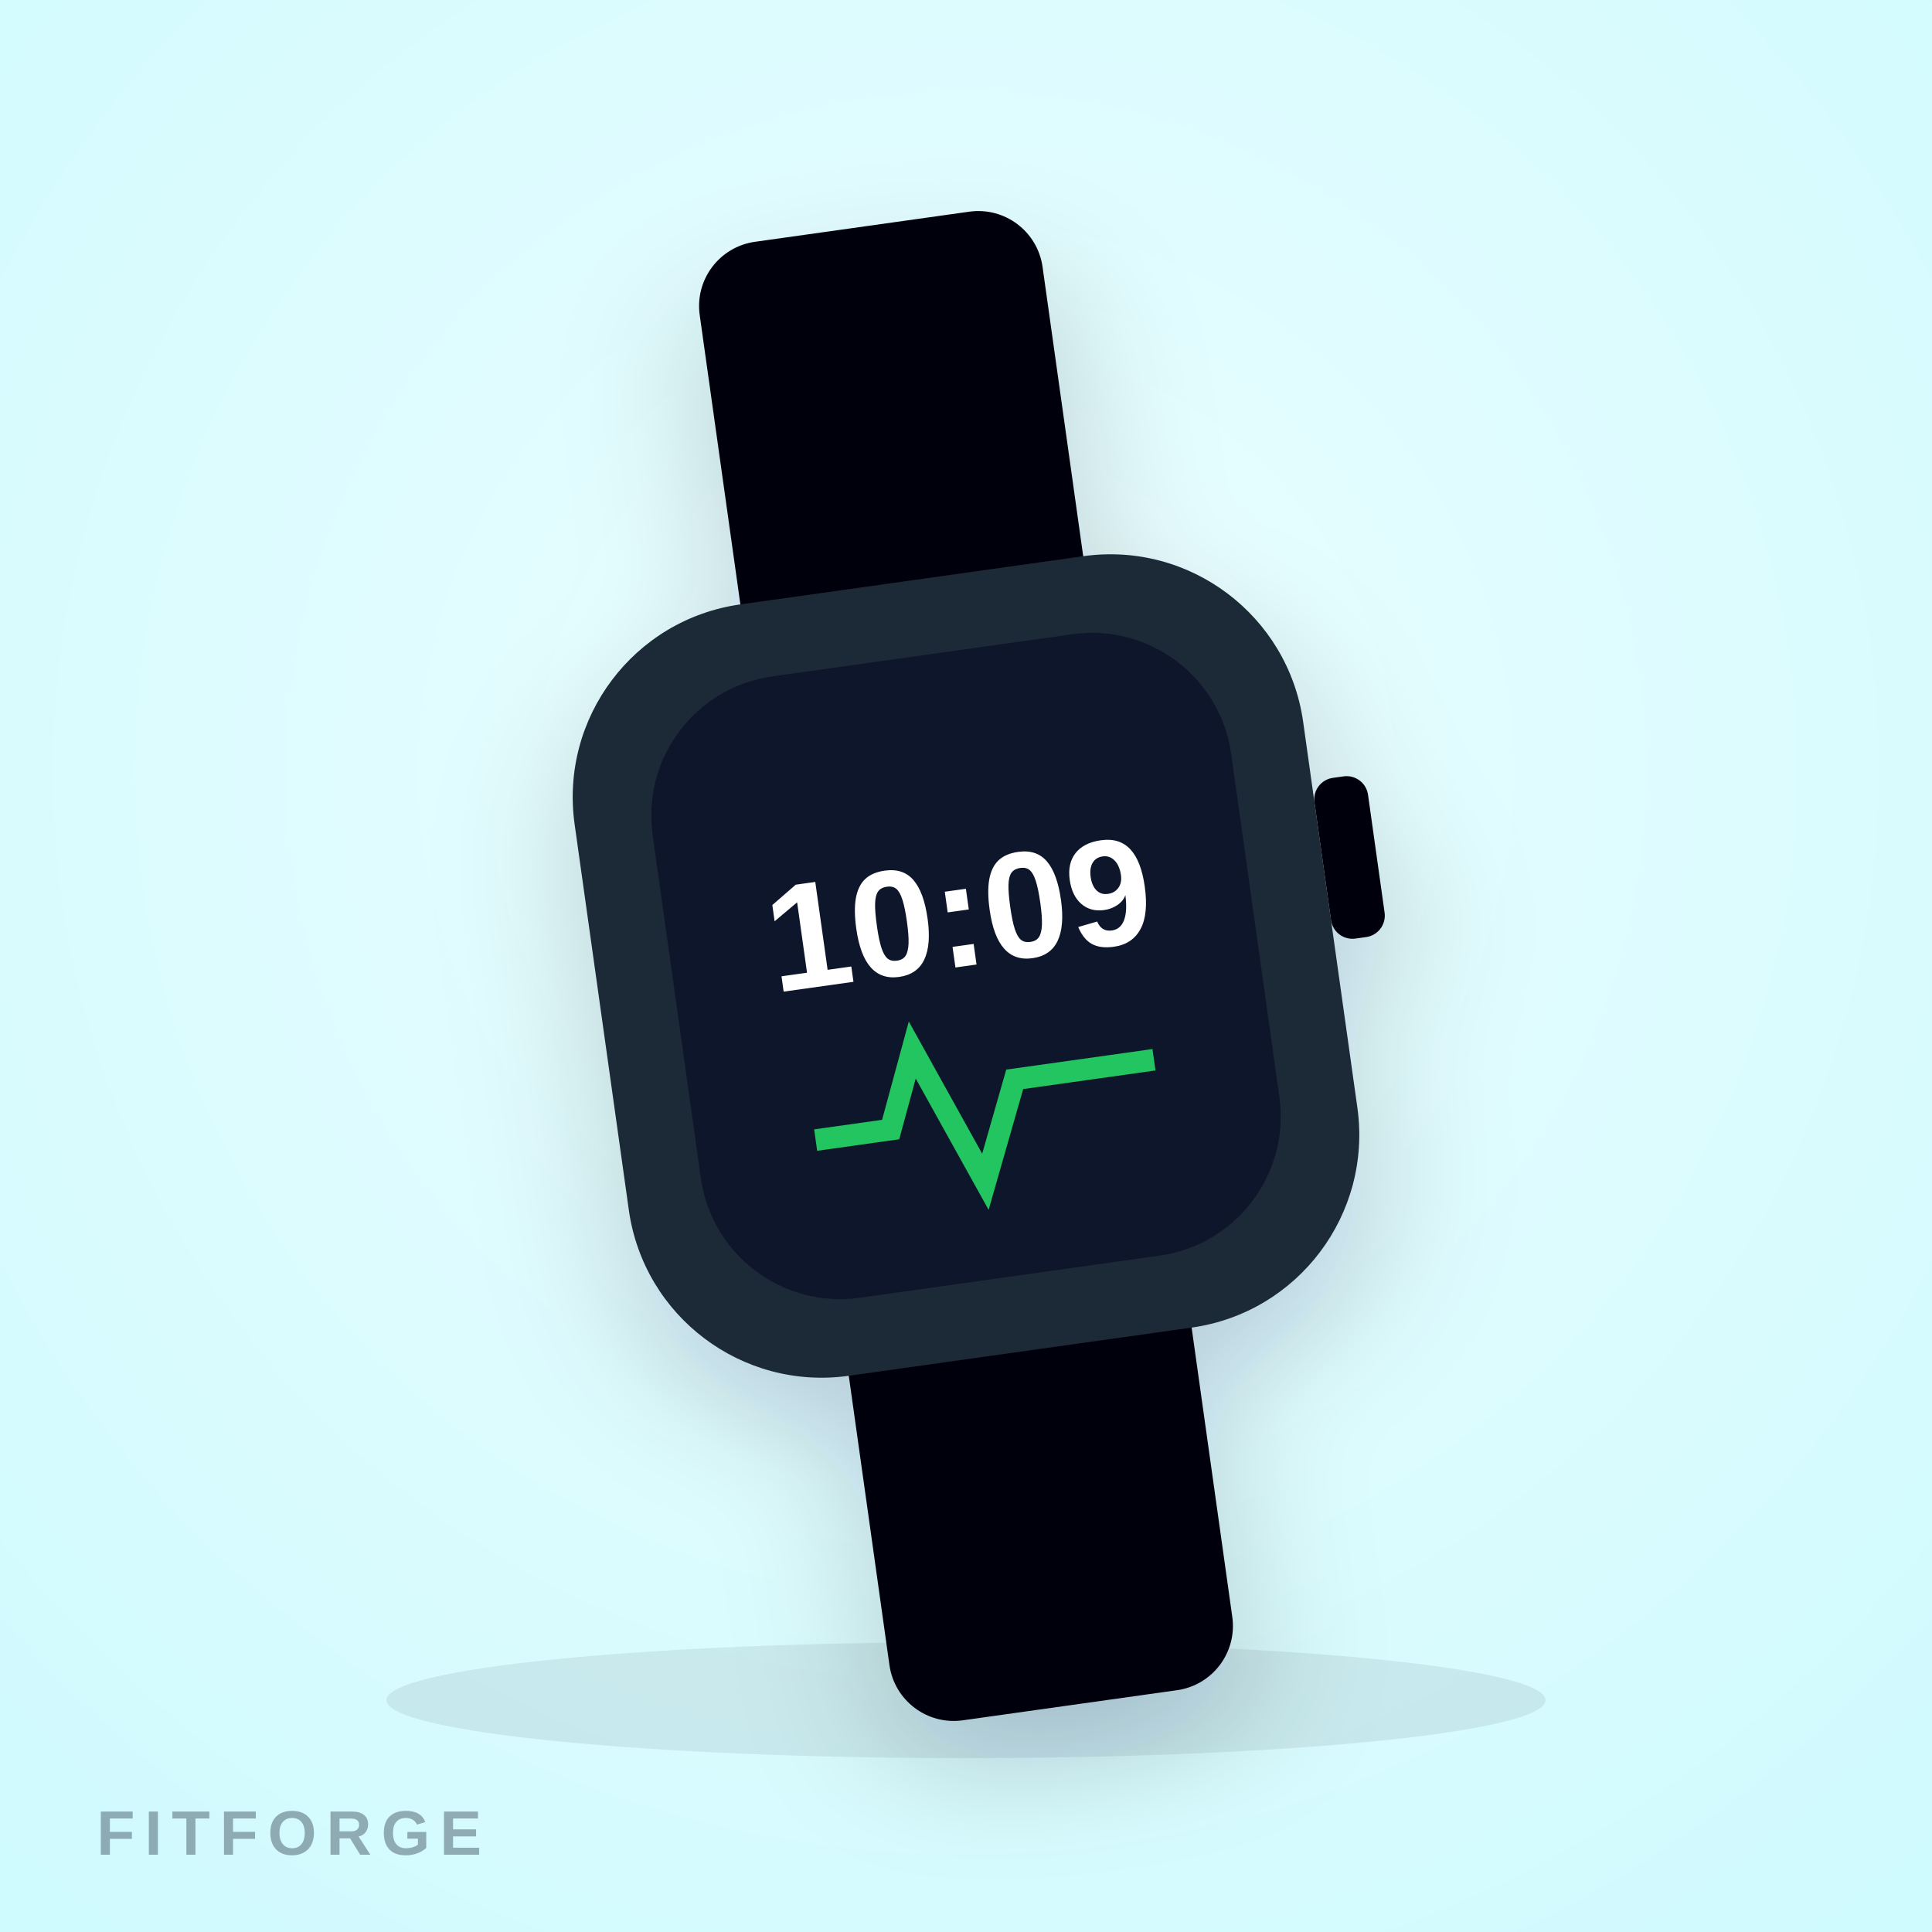
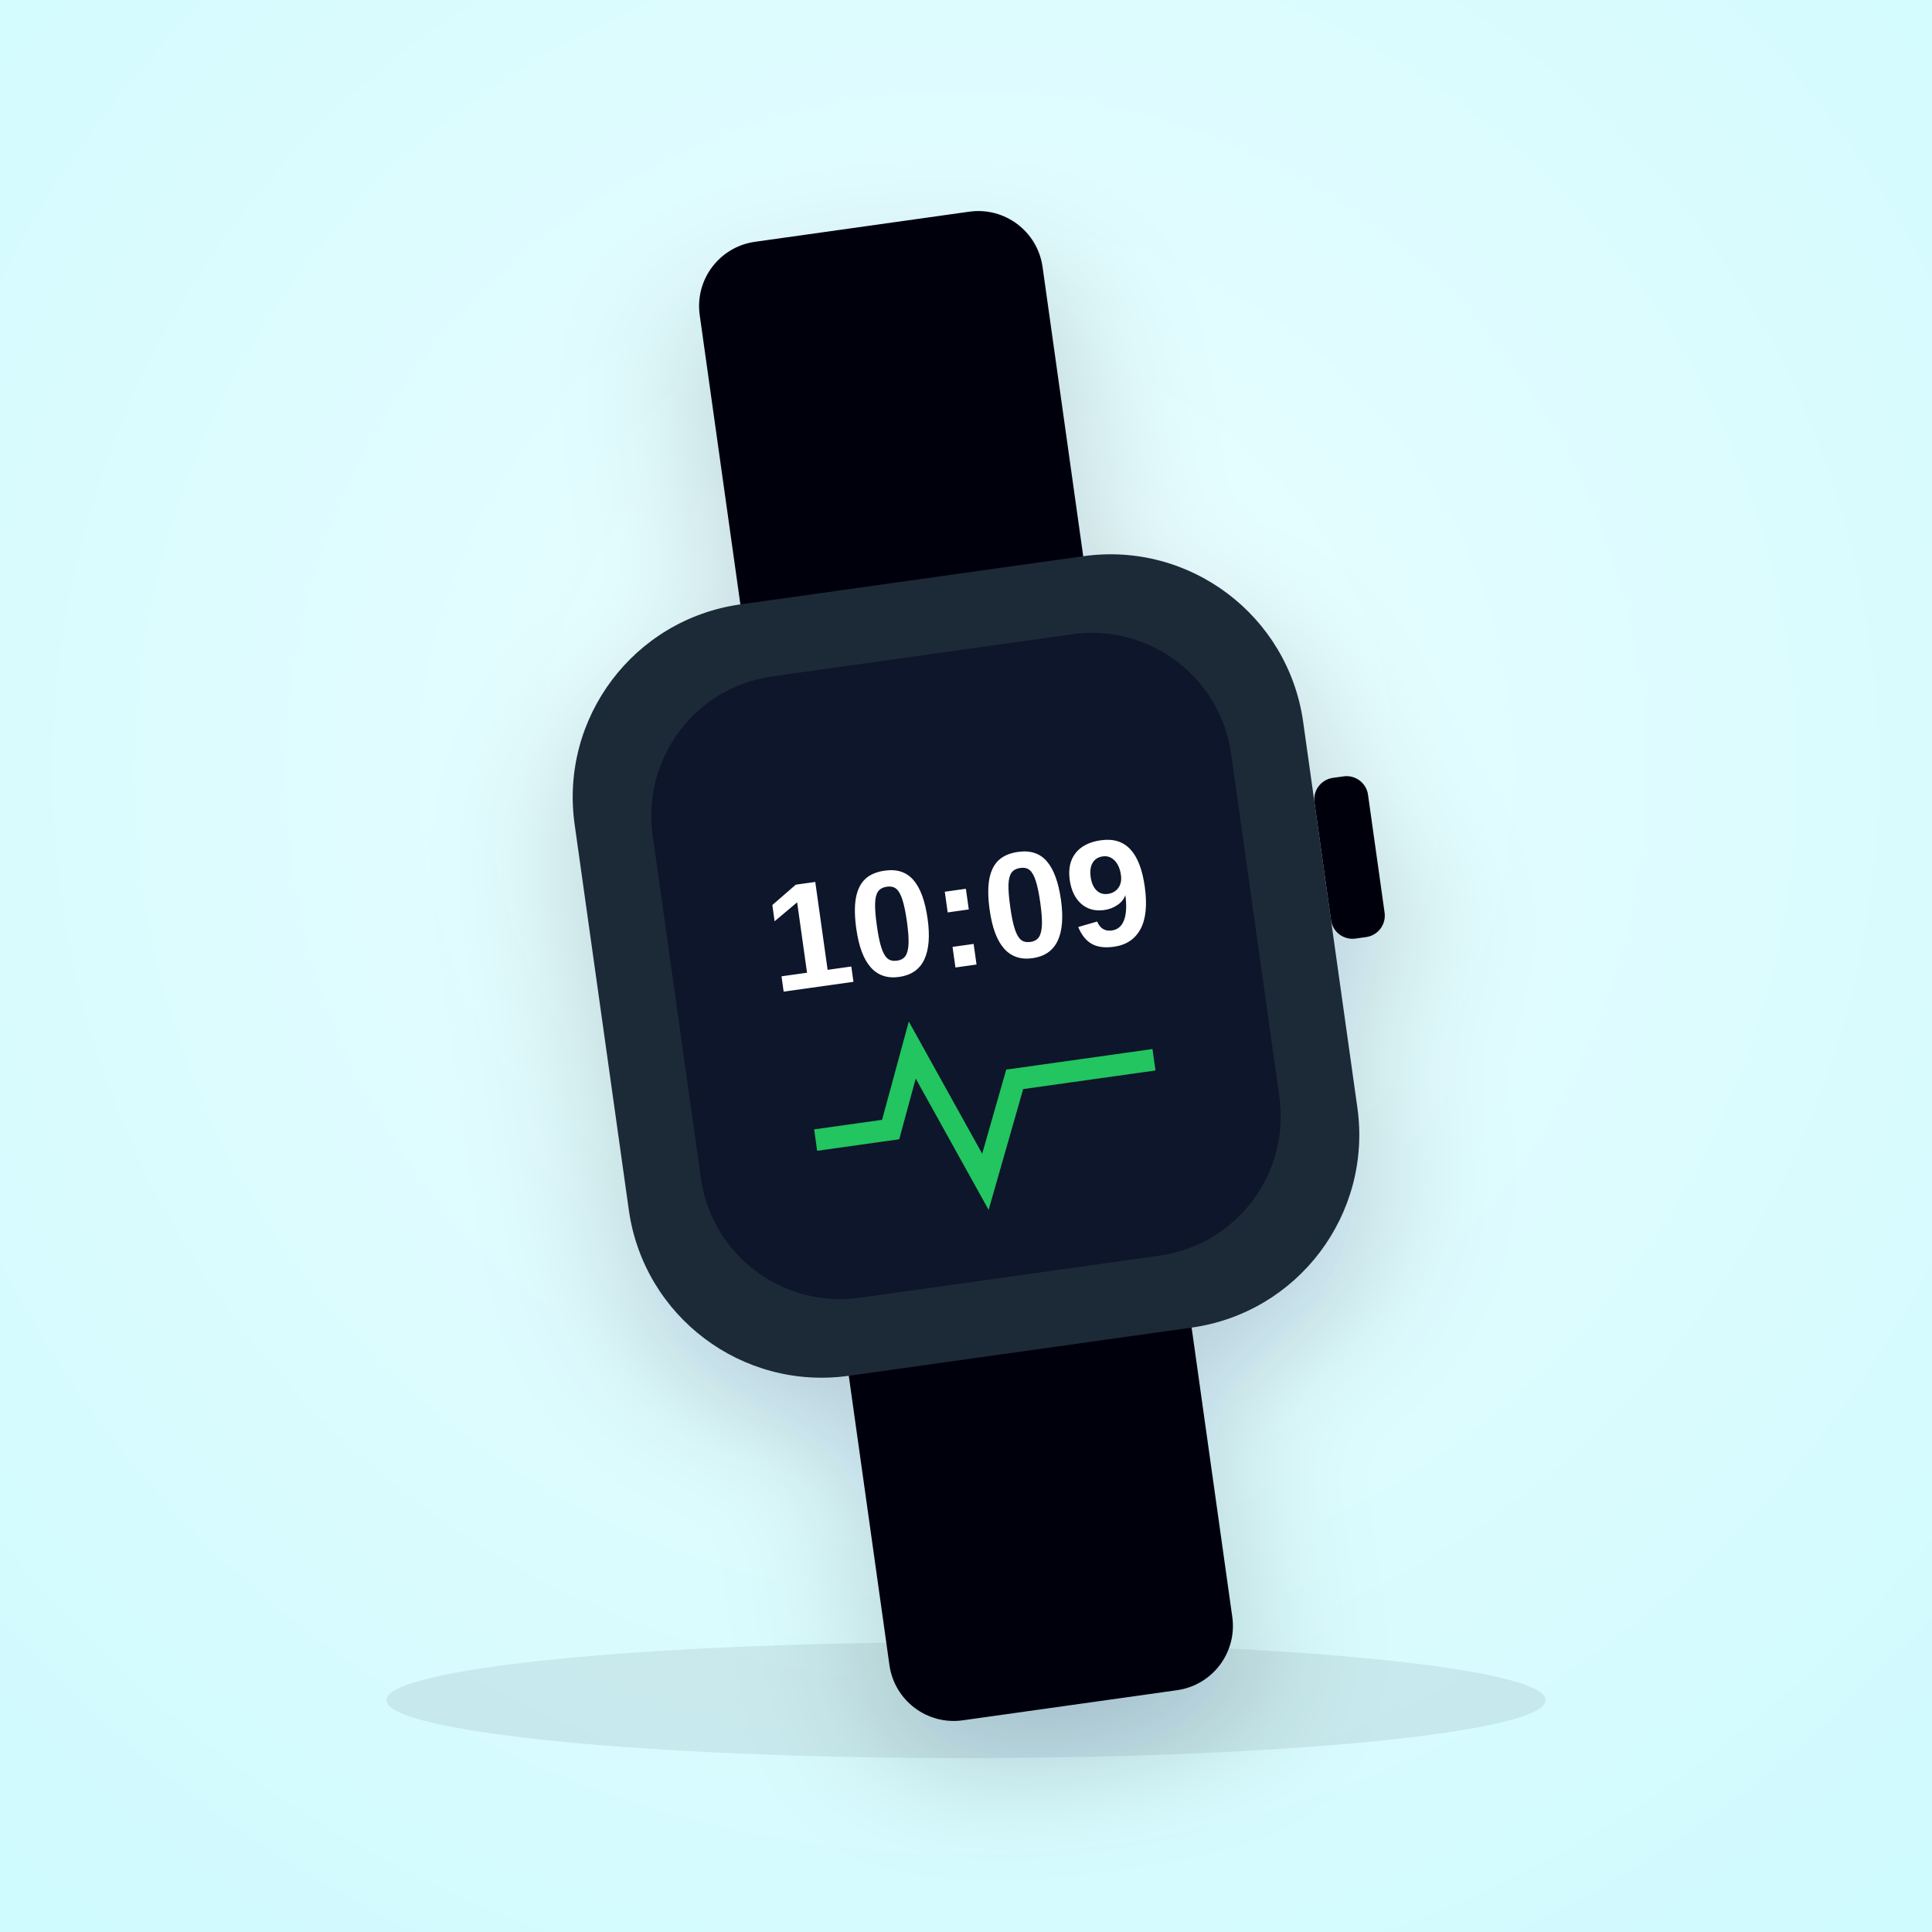
<svg xmlns="http://www.w3.org/2000/svg" viewBox="0 0 400 400" width="800" height="800">
  <defs>
    <radialGradient id="bg" cx="50%" cy="40%" r="75%">
      <stop offset="0" stop-color="#ecfeff" />
      <stop offset="1" stop-color="#cffafe" />
    </radialGradient>
    <linearGradient id="screen" x1="0" y1="0" x2="1" y2="1">
      <stop offset="0" stop-color="#6366f1" />
      <stop offset=".5" stop-color="#ec4899" />
      <stop offset="1" stop-color="#f59e0b" />
    </linearGradient>
    <filter id="sh" x="-20%" y="-20%" width="140%" height="140%">
      <feDropShadow dx="0" dy="10" stdDeviation="12" flood-color="#0f172a" flood-opacity=".18" />
    </filter>
  </defs>
  <rect width="400" height="400" fill="url(#bg)" />
  <ellipse cx="200" cy="352" rx="120" ry="12" fill="#0f172a" opacity=".08" />
  <g filter="url(#sh)" transform="translate(200 200) rotate(-8) scale(1.12) translate(-200 -200)">
    <rect x="168" y="62" width="64" height="80" rx="12" fill="#000009" />
    <rect x="168" y="258" width="64" height="80" rx="12" fill="#000009" />
    <rect x="132" y="128" width="136" height="144" rx="36" fill="#1f2937" />
    <rect x="146" y="142" width="108" height="116" rx="26" fill="#0f172a" />
    <text x="200" y="200" font-family="Arial" font-size="28" font-weight="700" fill="#fff" text-anchor="middle">10:09</text>
    <path d="M168 228 L182 228 L188 214 L198 240 L206 222 L232 222" stroke="#22c55e" stroke-width="4" fill="none" />
    <rect x="268" y="175" width="10" height="30" rx="4" fill="#000009" />
  </g>
-   <text x="20" y="384" font-family="Arial, sans-serif" font-size="13" font-weight="700" letter-spacing="2" fill="#0f172a" opacity=".35">FITFORGE</text>
</svg>
